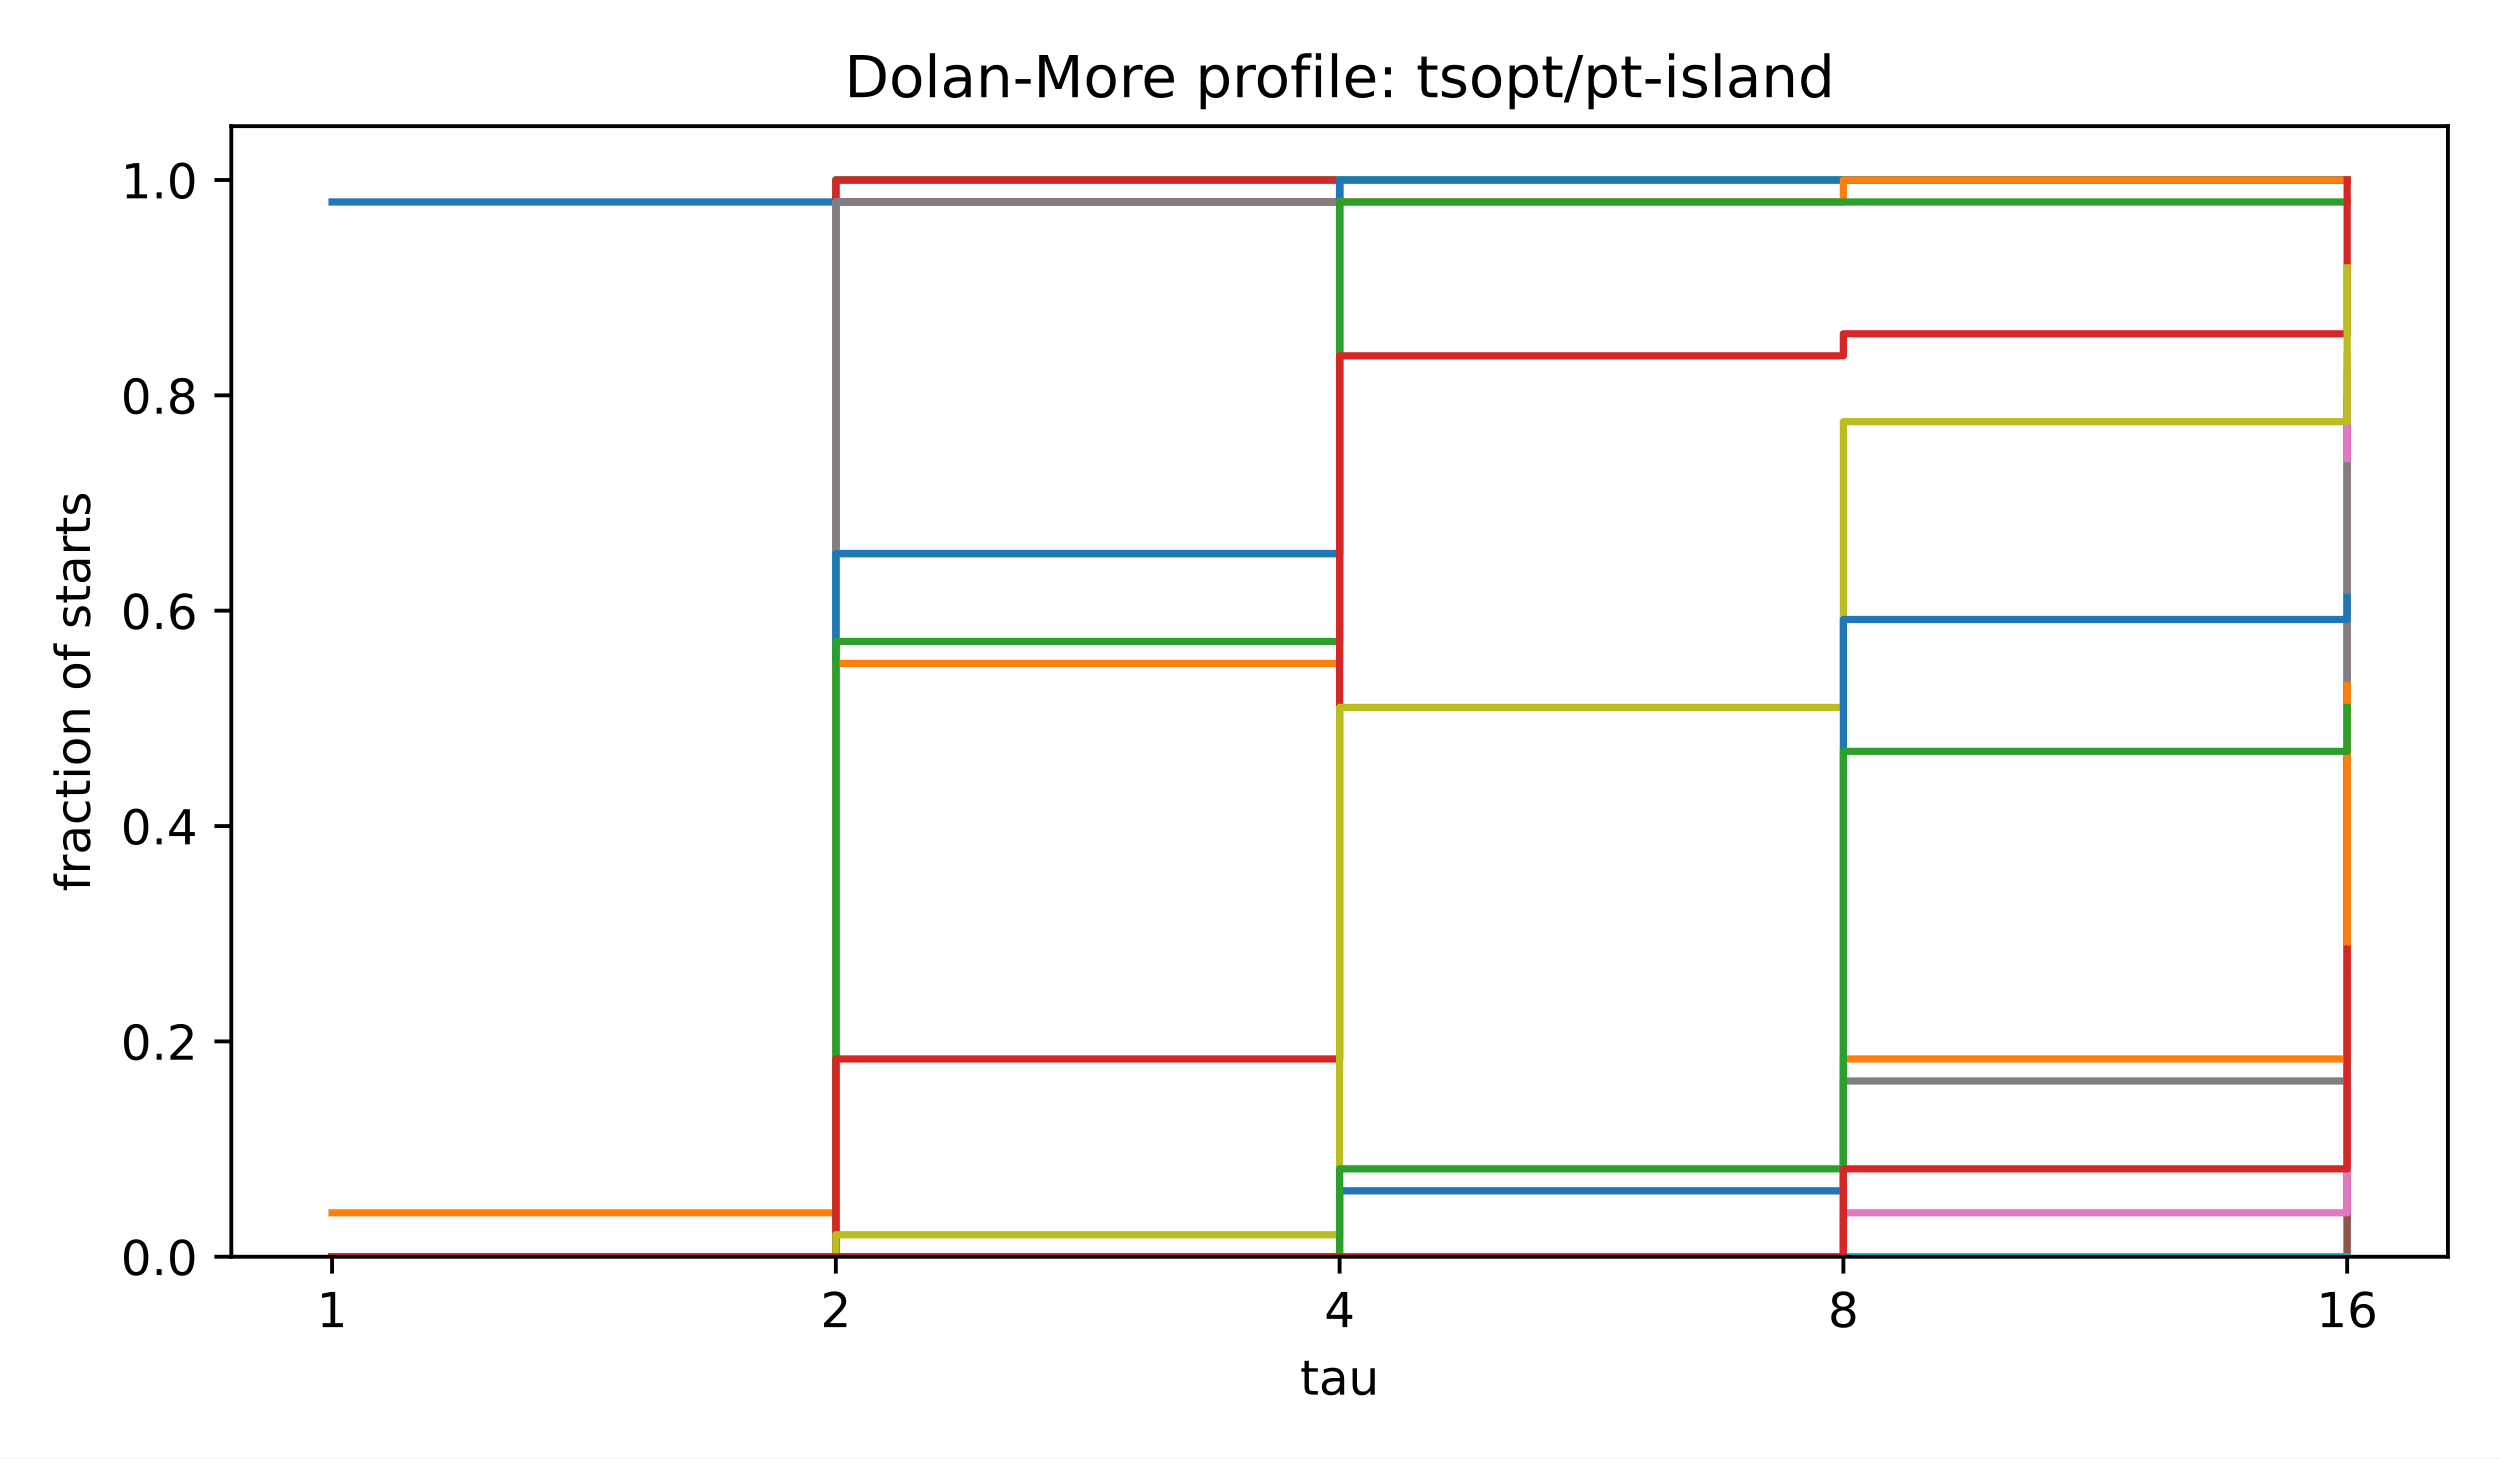
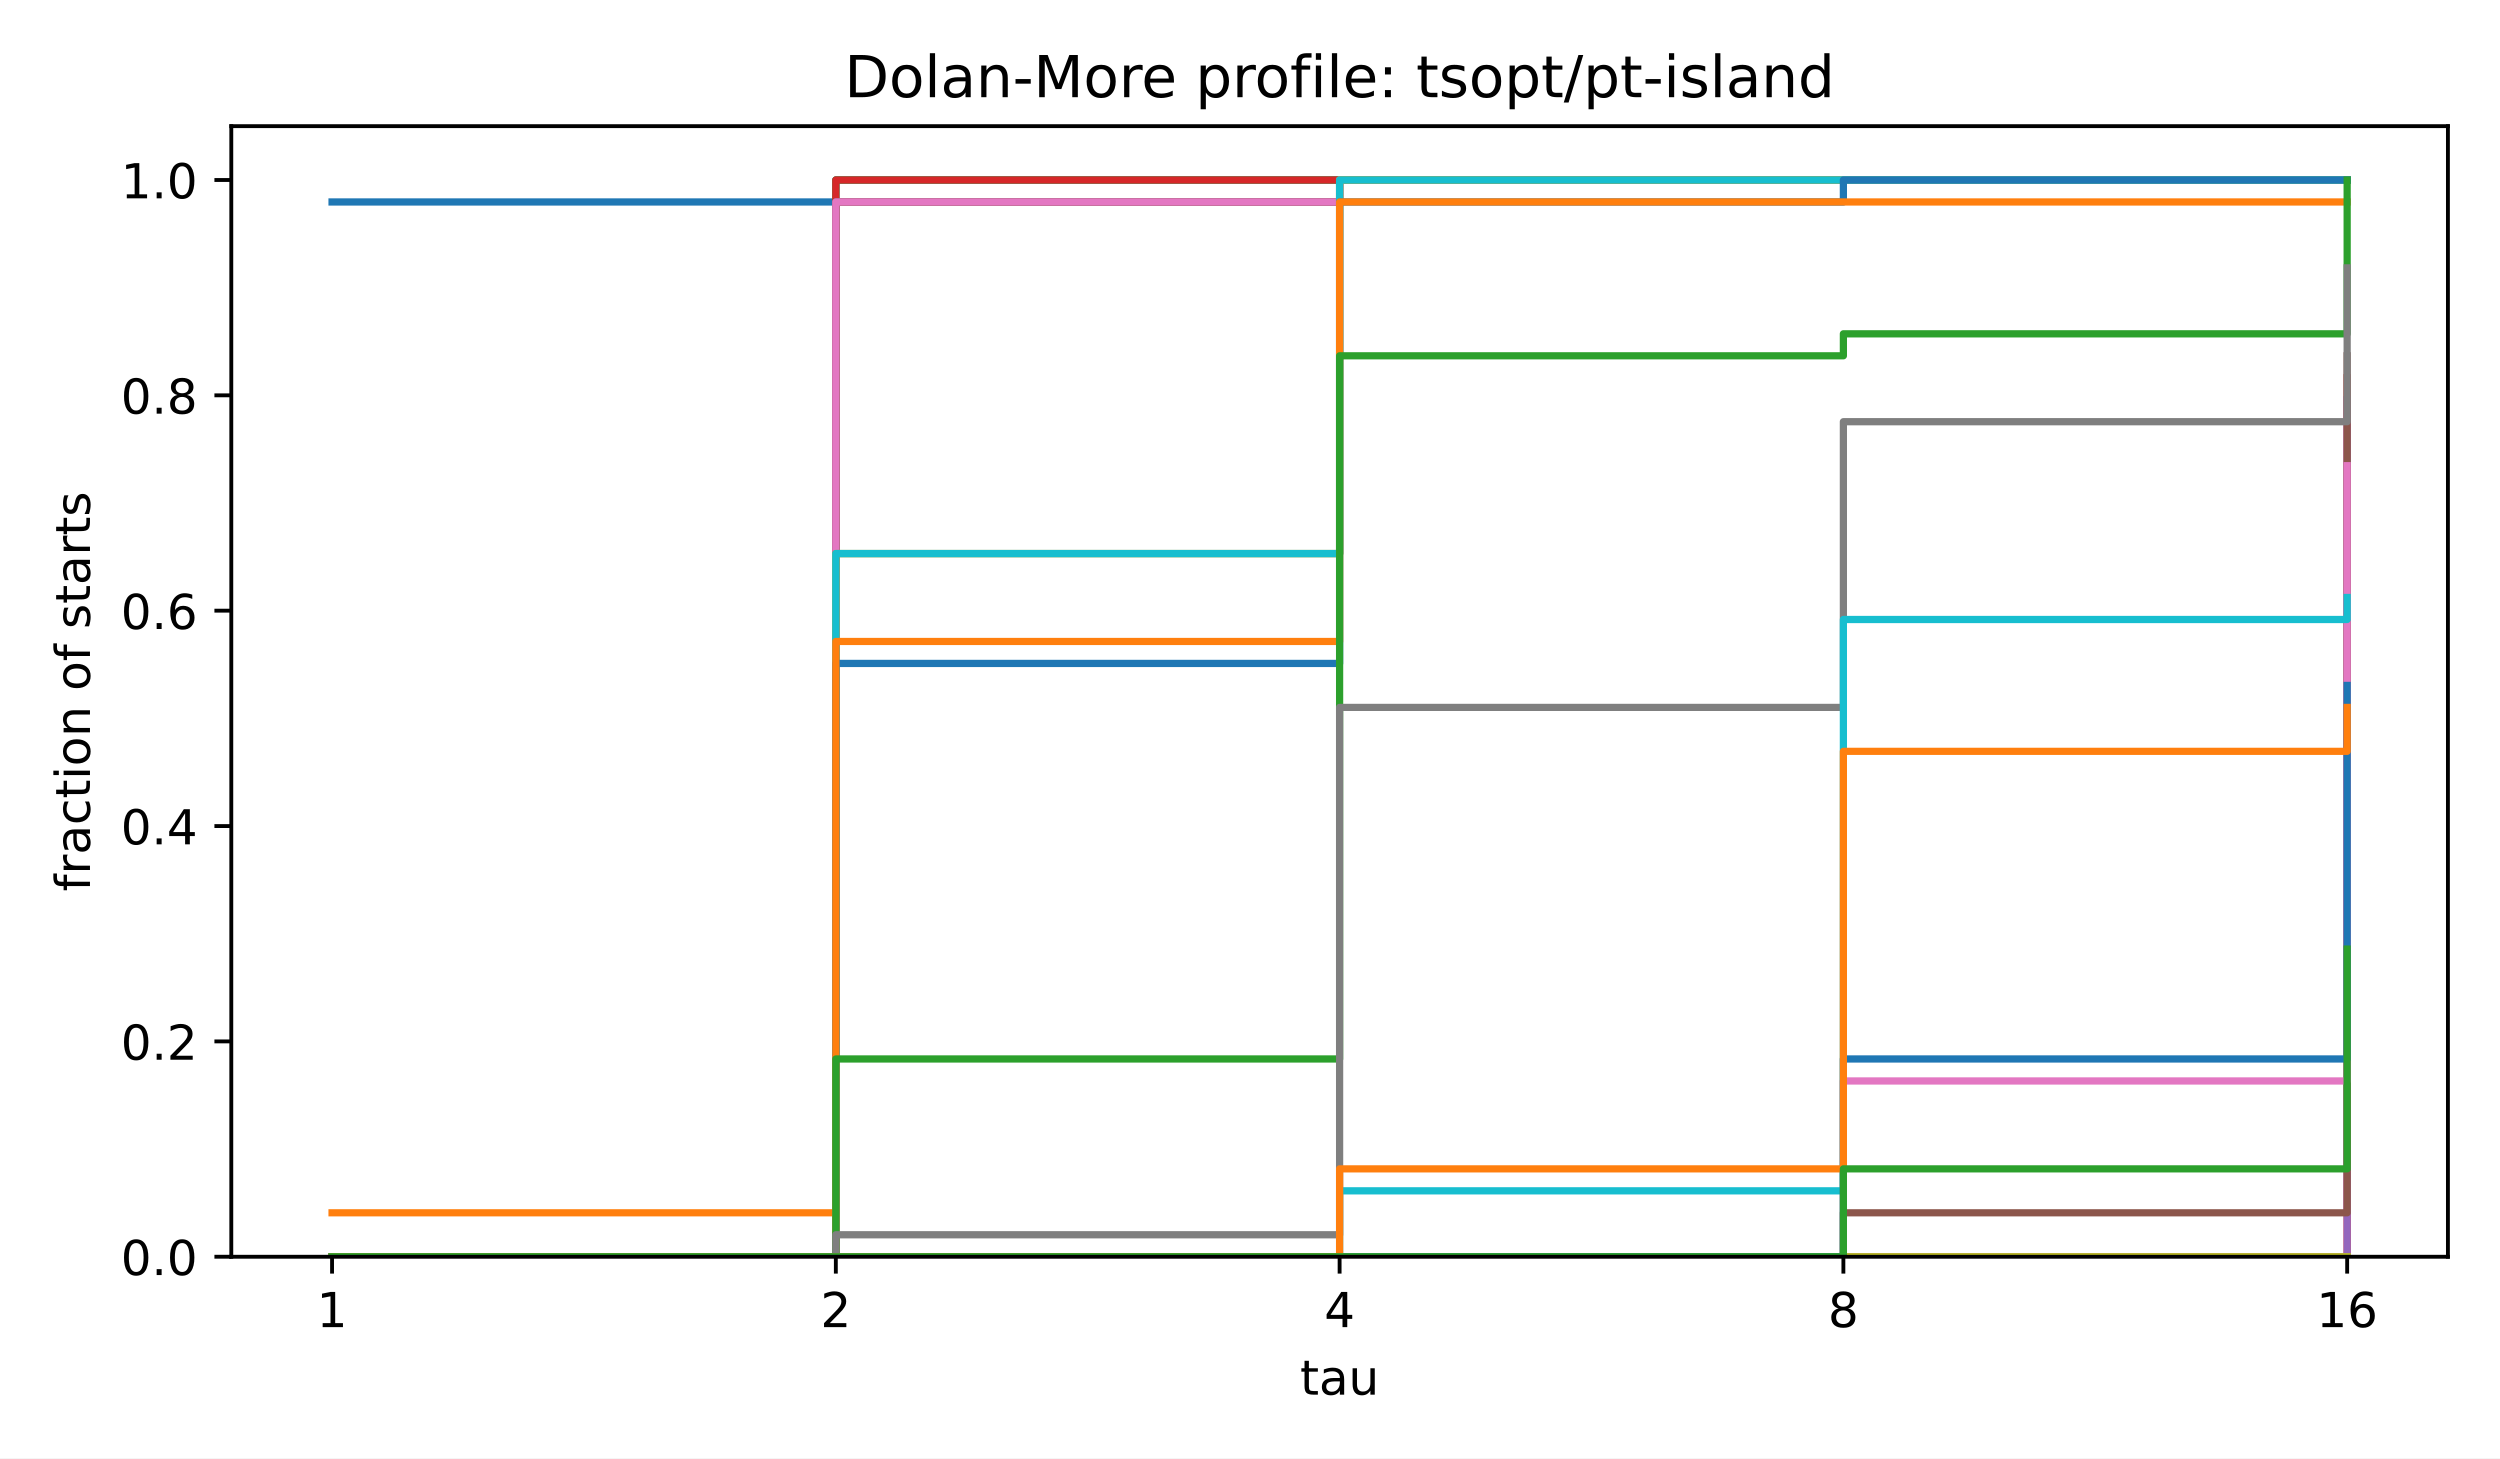
<svg xmlns="http://www.w3.org/2000/svg" xmlns:xlink="http://www.w3.org/1999/xlink" width="518.4pt" height="302.4pt" viewBox="0 0 518.4 302.4" version="1.1">
  <defs>
    <style type="text/css">*{stroke-linejoin: round; stroke-linecap: butt}</style>
  </defs>
  <g id="figure_1">
    <g id="patch_1">
      <path d="M 0 302.4  L 518.4 302.4  L 518.4 0  L 0 0  z " style="fill: #ffffff" />
    </g>
    <g id="axes_1">
      <g id="patch_2">
        <path d="M 47.962 260.6  L 507.6 260.6  L 507.6 26.16  L 47.962 26.16  z " style="fill: #ffffff" />
      </g>
      <g id="matplotlib.axis_1">
        <g id="xtick_1">
          <g id="line2d_1">
            <defs>
              <path id="m8ea4d47d77" d="M 0 0  L 0 3.5  " style="stroke: #000000; stroke-width: 0.8" />
            </defs>
            <g>
              <use xlink:href="#m8ea4d47d77" x="68.855" y="260.6" style="stroke: #000000; stroke-width: 0.8" />
            </g>
          </g>
          <g id="text_1">
            <text style="font-size: 10px; font-family: 'DejaVu Sans', 'Bitstream Vera Sans', 'Computer Modern Sans Serif', 'Lucida Grande', 'Verdana', 'Geneva', 'Lucid', 'Arial', 'Helvetica', 'Avant Garde', sans-serif; text-anchor: middle" x="68.855" y="275.198" transform="rotate(-0 68.85496 275.1977)">1</text>
          </g>
        </g>
        <g id="xtick_2">
          <g id="line2d_2">
            <g>
              <use xlink:href="#m8ea4d47d77" x="173.318" y="260.6" style="stroke: #000000; stroke-width: 0.8" />
            </g>
          </g>
          <g id="text_2">
            <text style="font-size: 10px; font-family: 'DejaVu Sans', 'Bitstream Vera Sans', 'Computer Modern Sans Serif', 'Lucida Grande', 'Verdana', 'Geneva', 'Lucid', 'Arial', 'Helvetica', 'Avant Garde', sans-serif; text-anchor: middle" x="173.318" y="275.198" transform="rotate(-0 173.3181 275.1977)">2</text>
          </g>
        </g>
        <g id="xtick_3">
          <g id="line2d_3">
            <g>
              <use xlink:href="#m8ea4d47d77" x="277.781" y="260.6" style="stroke: #000000; stroke-width: 0.8" />
            </g>
          </g>
          <g id="text_3">
            <text style="font-size: 10px; font-family: 'DejaVu Sans', 'Bitstream Vera Sans', 'Computer Modern Sans Serif', 'Lucida Grande', 'Verdana', 'Geneva', 'Lucid', 'Arial', 'Helvetica', 'Avant Garde', sans-serif; text-anchor: middle" x="277.781" y="275.198" transform="rotate(-0 277.7812 275.1977)">4</text>
          </g>
        </g>
        <g id="xtick_4">
          <g id="line2d_4">
            <g>
              <use xlink:href="#m8ea4d47d77" x="382.244" y="260.6" style="stroke: #000000; stroke-width: 0.8" />
            </g>
          </g>
          <g id="text_4">
            <text style="font-size: 10px; font-family: 'DejaVu Sans', 'Bitstream Vera Sans', 'Computer Modern Sans Serif', 'Lucida Grande', 'Verdana', 'Geneva', 'Lucid', 'Arial', 'Helvetica', 'Avant Garde', sans-serif; text-anchor: middle" x="382.244" y="275.198" transform="rotate(-0 382.2443 275.1977)">8</text>
          </g>
        </g>
        <g id="xtick_5">
          <g id="line2d_5">
            <g>
              <use xlink:href="#m8ea4d47d77" x="486.707" y="260.6" style="stroke: #000000; stroke-width: 0.8" />
            </g>
          </g>
          <g id="text_5">
            <text style="font-size: 10px; font-family: 'DejaVu Sans', 'Bitstream Vera Sans', 'Computer Modern Sans Serif', 'Lucida Grande', 'Verdana', 'Geneva', 'Lucid', 'Arial', 'Helvetica', 'Avant Garde', sans-serif; text-anchor: middle" x="486.707" y="275.198" transform="rotate(-0 486.7074 275.1977)">16</text>
          </g>
        </g>
        <g id="text_6">
          <text style="font-size: 10px; font-family: 'DejaVu Sans', 'Bitstream Vera Sans', 'Computer Modern Sans Serif', 'Lucida Grande', 'Verdana', 'Geneva', 'Lucid', 'Arial', 'Helvetica', 'Avant Garde', sans-serif; text-anchor: middle" x="277.781" y="289.198" transform="rotate(-0 277.7812 289.1977)">tau</text>
        </g>
      </g>
      <g id="matplotlib.axis_2">
        <g id="ytick_1">
          <g id="line2d_6">
            <defs>
              <path id="md659df78fa" d="M 0 0  L -3.5 0  " style="stroke: #000000; stroke-width: 0.8" />
            </defs>
            <g>
              <use xlink:href="#md659df78fa" x="47.962" y="260.6" style="stroke: #000000; stroke-width: 0.8" />
            </g>
          </g>
          <g id="text_7">
            <text style="font-size: 10px; font-family: 'DejaVu Sans', 'Bitstream Vera Sans', 'Computer Modern Sans Serif', 'Lucida Grande', 'Verdana', 'Geneva', 'Lucid', 'Arial', 'Helvetica', 'Avant Garde', sans-serif; text-anchor: end" x="40.962" y="264.399" transform="rotate(-0 40.96234 264.3988)">0.0</text>
          </g>
        </g>
        <g id="ytick_2">
          <g id="line2d_7">
            <g>
              <use xlink:href="#md659df78fa" x="47.962" y="215.945" style="stroke: #000000; stroke-width: 0.8" />
            </g>
          </g>
          <g id="text_8">
            <text style="font-size: 10px; font-family: 'DejaVu Sans', 'Bitstream Vera Sans', 'Computer Modern Sans Serif', 'Lucida Grande', 'Verdana', 'Geneva', 'Lucid', 'Arial', 'Helvetica', 'Avant Garde', sans-serif; text-anchor: end" x="40.962" y="219.744" transform="rotate(-0 40.96234 219.7436)">0.2</text>
          </g>
        </g>
        <g id="ytick_3">
          <g id="line2d_8">
            <g>
              <use xlink:href="#md659df78fa" x="47.962" y="171.29" style="stroke: #000000; stroke-width: 0.8" />
            </g>
          </g>
          <g id="text_9">
            <text style="font-size: 10px; font-family: 'DejaVu Sans', 'Bitstream Vera Sans', 'Computer Modern Sans Serif', 'Lucida Grande', 'Verdana', 'Geneva', 'Lucid', 'Arial', 'Helvetica', 'Avant Garde', sans-serif; text-anchor: end" x="40.962" y="175.088" transform="rotate(-0 40.96234 175.0884)">0.4</text>
          </g>
        </g>
        <g id="ytick_4">
          <g id="line2d_9">
            <g>
              <use xlink:href="#md659df78fa" x="47.962" y="126.634" style="stroke: #000000; stroke-width: 0.8" />
            </g>
          </g>
          <g id="text_10">
            <text style="font-size: 10px; font-family: 'DejaVu Sans', 'Bitstream Vera Sans', 'Computer Modern Sans Serif', 'Lucida Grande', 'Verdana', 'Geneva', 'Lucid', 'Arial', 'Helvetica', 'Avant Garde', sans-serif; text-anchor: end" x="40.962" y="130.433" transform="rotate(-0 40.96234 130.4331)">0.6</text>
          </g>
        </g>
        <g id="ytick_5">
          <g id="line2d_10">
            <g>
              <use xlink:href="#md659df78fa" x="47.962" y="81.979" style="stroke: #000000; stroke-width: 0.8" />
            </g>
          </g>
          <g id="text_11">
            <text style="font-size: 10px; font-family: 'DejaVu Sans', 'Bitstream Vera Sans', 'Computer Modern Sans Serif', 'Lucida Grande', 'Verdana', 'Geneva', 'Lucid', 'Arial', 'Helvetica', 'Avant Garde', sans-serif; text-anchor: end" x="40.962" y="85.778" transform="rotate(-0 40.96234 85.77788)">0.8</text>
          </g>
        </g>
        <g id="ytick_6">
          <g id="line2d_11">
            <g>
              <use xlink:href="#md659df78fa" x="47.962" y="37.324" style="stroke: #000000; stroke-width: 0.8" />
            </g>
          </g>
          <g id="text_12">
            <text style="font-size: 10px; font-family: 'DejaVu Sans', 'Bitstream Vera Sans', 'Computer Modern Sans Serif', 'Lucida Grande', 'Verdana', 'Geneva', 'Lucid', 'Arial', 'Helvetica', 'Avant Garde', sans-serif; text-anchor: end" x="40.962" y="41.123" transform="rotate(-0 40.96234 41.12264)">1.0</text>
          </g>
        </g>
        <g id="text_13">
          <text style="font-size: 10px; font-family: 'DejaVu Sans', 'Bitstream Vera Sans', 'Computer Modern Sans Serif', 'Lucida Grande', 'Verdana', 'Geneva', 'Lucid', 'Arial', 'Helvetica', 'Avant Garde', sans-serif; text-anchor: middle" x="18.657" y="143.38" transform="rotate(-90 18.65687 143.38)">fraction of starts</text>
        </g>
      </g>
      <g id="line2d_12">
        <path d="M 68.855 41.88  L 173.318 41.88  L 173.318 37.324  L 277.781 37.324  L 277.781 37.324  L 382.244 37.324  L 382.244 37.324  L 486.707 37.324  L 486.707 37.324  " clip-path="url(#p4e380cea4b)" style="fill: none; stroke: #1f77b4; stroke-width: 1.5; stroke-linecap: square" />
      </g>
      <g id="line2d_13">
        <path d="M 68.855 251.487  L 173.318 251.487  L 173.318 41.88  L 277.781 41.88  L 277.781 37.324  L 382.244 37.324  L 382.244 37.324  L 486.707 37.324  L 486.707 37.324  " clip-path="url(#p4e380cea4b)" style="fill: none; stroke: #ff7f0e; stroke-width: 1.5; stroke-linecap: square" />
      </g>
      <g id="line2d_14">
        <path d="M 68.855 260.6  L 173.318 260.6  L 173.318 37.324  L 277.781 37.324  L 277.781 37.324  L 382.244 37.324  L 382.244 37.324  L 486.707 37.324  L 486.707 37.324  " clip-path="url(#p4e380cea4b)" style="fill: none; stroke: #2ca02c; stroke-width: 1.5; stroke-linecap: square" />
      </g>
      <g id="line2d_15">
        <path d="M 68.855 260.6  L 173.318 260.6  L 173.318 37.324  L 277.781 37.324  L 277.781 37.324  L 382.244 37.324  L 382.244 37.324  L 486.707 37.324  L 486.707 37.324  " clip-path="url(#p4e380cea4b)" style="fill: none; stroke: #d62728; stroke-width: 1.5; stroke-linecap: square" />
      </g>
      <g id="line2d_16">
        <path d="M 68.855 260.6  L 173.318 260.6  L 173.318 41.88  L 277.781 41.88  L 277.781 37.324  L 382.244 37.324  L 382.244 37.324  L 486.707 37.324  L 486.707 37.324  " clip-path="url(#p4e380cea4b)" style="fill: none; stroke: #9467bd; stroke-width: 1.5; stroke-linecap: square" />
      </g>
      <g id="line2d_17">
        <path d="M 68.855 260.6  L 173.318 260.6  L 173.318 41.88  L 277.781 41.88  L 277.781 37.324  L 382.244 37.324  L 382.244 37.324  L 486.707 37.324  L 486.707 37.324  " clip-path="url(#p4e380cea4b)" style="fill: none; stroke: #8c564b; stroke-width: 1.5; stroke-linecap: square" />
      </g>
      <g id="line2d_18">
        <path d="M 68.855 260.6  L 173.318 260.6  L 173.318 41.88  L 277.781 41.88  L 277.781 37.324  L 382.244 37.324  L 382.244 37.324  L 486.707 37.324  L 486.707 37.324  " clip-path="url(#p4e380cea4b)" style="fill: none; stroke: #e377c2; stroke-width: 1.5; stroke-linecap: square" />
      </g>
      <g id="line2d_19">
-         <path d="M 68.855 260.6  L 173.318 260.6  L 173.318 41.88  L 277.781 41.88  L 277.781 37.324  L 382.244 37.324  L 382.244 37.324  L 486.707 37.324  L 486.707 37.324  " clip-path="url(#p4e380cea4b)" style="fill: none; stroke: #7f7f7f; stroke-width: 1.5; stroke-linecap: square" />
+         <path d="M 68.855 260.6  L 173.318 260.6  L 173.318 114.787  L 277.781 114.787  L 277.781 37.324  L 382.244 37.324  L 382.244 37.324  L 486.707 37.324  L 486.707 37.324  " clip-path="url(#p4e380cea4b)" style="fill: none; stroke: #7f7f7f; stroke-width: 1.5; stroke-linecap: square" />
      </g>
      <g id="line2d_20">
        <path d="M 68.855 260.6  L 173.318 260.6  L 173.318 114.787  L 277.781 114.787  L 277.781 37.324  L 382.244 37.324  L 382.244 37.324  L 486.707 37.324  L 486.707 37.324  " clip-path="url(#p4e380cea4b)" style="fill: none; stroke: #bcbd22; stroke-width: 1.5; stroke-linecap: square" />
      </g>
      <g id="line2d_21">
        <path d="M 68.855 260.6  L 173.318 260.6  L 173.318 114.787  L 277.781 114.787  L 277.781 37.324  L 382.244 37.324  L 382.244 37.324  L 486.707 37.324  L 486.707 37.324  " clip-path="url(#p4e380cea4b)" style="fill: none; stroke: #17becf; stroke-width: 1.5; stroke-linecap: square" />
      </g>
      <g id="line2d_22">
-         <path d="M 68.855 260.6  L 173.318 260.6  L 173.318 114.787  L 277.781 114.787  L 277.781 37.324  L 382.244 37.324  L 382.244 37.324  L 486.707 37.324  L 486.707 37.324  " clip-path="url(#p4e380cea4b)" style="fill: none; stroke: #1f77b4; stroke-width: 1.5; stroke-linecap: square" />
+         <path d="M 68.855 260.6  L 173.318 260.6  L 173.318 137.57  L 277.781 137.57  L 277.781 41.88  L 382.244 41.88  L 382.244 37.324  L 486.707 37.324  L 486.707 37.324  " clip-path="url(#p4e380cea4b)" style="fill: none; stroke: #1f77b4; stroke-width: 1.5; stroke-linecap: square" />
      </g>
      <g id="line2d_23">
-         <path d="M 68.855 260.6  L 173.318 260.6  L 173.318 137.57  L 277.781 137.57  L 277.781 41.88  L 382.244 41.88  L 382.244 37.324  L 486.707 37.324  L 486.707 37.324  " clip-path="url(#p4e380cea4b)" style="fill: none; stroke: #ff7f0e; stroke-width: 1.5; stroke-linecap: square" />
+         <path d="M 68.855 260.6  L 173.318 260.6  L 173.318 133.014  L 277.781 133.014  L 277.781 41.88  L 382.244 41.88  L 382.244 41.88  L 486.707 41.88  L 486.707 41.88  " clip-path="url(#p4e380cea4b)" style="fill: none; stroke: #ff7f0e; stroke-width: 1.5; stroke-linecap: square" />
      </g>
      <g id="line2d_24">
-         <path d="M 68.855 260.6  L 173.318 260.6  L 173.318 133.014  L 277.781 133.014  L 277.781 41.88  L 382.244 41.88  L 382.244 41.88  L 486.707 41.88  L 486.707 41.88  " clip-path="url(#p4e380cea4b)" style="fill: none; stroke: #2ca02c; stroke-width: 1.5; stroke-linecap: square" />
+         <path d="M 68.855 260.6  L 173.318 260.6  L 173.318 219.59  L 277.781 219.59  L 277.781 73.777  L 382.244 73.777  L 382.244 69.22  L 486.707 69.22  L 486.707 37.324  " clip-path="url(#p4e380cea4b)" style="fill: none; stroke: #2ca02c; stroke-width: 1.5; stroke-linecap: square" />
      </g>
      <g id="line2d_25">
-         <path d="M 68.855 260.6  L 173.318 260.6  L 173.318 219.59  L 277.781 219.59  L 277.781 73.777  L 382.244 73.777  L 382.244 69.22  L 486.707 69.22  L 486.707 37.324  " clip-path="url(#p4e380cea4b)" style="fill: none; stroke: #d62728; stroke-width: 1.5; stroke-linecap: square" />
+         <path d="M 68.855 260.6  L 173.318 260.6  L 173.318 260.6  L 277.781 260.6  L 277.781 260.6  L 382.244 260.6  L 382.244 260.6  L 486.707 260.6  L 486.707 78.334  " clip-path="url(#p4e380cea4b)" style="fill: none; stroke: #d62728; stroke-width: 1.5; stroke-linecap: square" />
      </g>
      <g id="line2d_26">
-         <path d="M 68.855 260.6  L 173.318 260.6  L 173.318 260.6  L 277.781 260.6  L 277.781 260.6  L 382.244 260.6  L 382.244 260.6  L 486.707 260.6  L 486.707 78.334  " clip-path="url(#p4e380cea4b)" style="fill: none; stroke: #9467bd; stroke-width: 1.5; stroke-linecap: square" />
+         <path d="M 68.855 260.6  L 173.318 260.6  L 173.318 260.6  L 277.781 260.6  L 277.781 260.6  L 382.244 260.6  L 382.244 260.6  L 486.707 260.6  L 486.707 82.89  " clip-path="url(#p4e380cea4b)" style="fill: none; stroke: #9467bd; stroke-width: 1.5; stroke-linecap: square" />
      </g>
      <g id="line2d_27">
-         <path d="M 68.855 260.6  L 173.318 260.6  L 173.318 260.6  L 277.781 260.6  L 277.781 260.6  L 382.244 260.6  L 382.244 260.6  L 486.707 260.6  L 486.707 82.89  " clip-path="url(#p4e380cea4b)" style="fill: none; stroke: #8c564b; stroke-width: 1.5; stroke-linecap: square" />
+         <path d="M 68.855 260.6  L 173.318 260.6  L 173.318 260.6  L 277.781 260.6  L 277.781 260.6  L 382.244 260.6  L 382.244 251.487  L 486.707 251.487  L 486.707 73.777  " clip-path="url(#p4e380cea4b)" style="fill: none; stroke: #8c564b; stroke-width: 1.5; stroke-linecap: square" />
      </g>
      <g id="line2d_28">
-         <path d="M 68.855 260.6  L 173.318 260.6  L 173.318 260.6  L 277.781 260.6  L 277.781 260.6  L 382.244 260.6  L 382.244 251.487  L 486.707 251.487  L 486.707 73.777  " clip-path="url(#p4e380cea4b)" style="fill: none; stroke: #e377c2; stroke-width: 1.5; stroke-linecap: square" />
+         <path d="M 68.855 260.6  L 173.318 260.6  L 173.318 260.6  L 277.781 260.6  L 277.781 260.6  L 382.244 260.6  L 382.244 224.147  L 486.707 224.147  L 486.707 96.56  " clip-path="url(#p4e380cea4b)" style="fill: none; stroke: #e377c2; stroke-width: 1.5; stroke-linecap: square" />
      </g>
      <g id="line2d_29">
-         <path d="M 68.855 260.6  L 173.318 260.6  L 173.318 260.6  L 277.781 260.6  L 277.781 260.6  L 382.244 260.6  L 382.244 224.147  L 486.707 224.147  L 486.707 96.56  " clip-path="url(#p4e380cea4b)" style="fill: none; stroke: #7f7f7f; stroke-width: 1.5; stroke-linecap: square" />
+         <path d="M 68.855 260.6  L 173.318 260.6  L 173.318 256.043  L 277.781 256.043  L 277.781 146.684  L 382.244 146.684  L 382.244 87.447  L 486.707 87.447  L 486.707 55.55  " clip-path="url(#p4e380cea4b)" style="fill: none; stroke: #7f7f7f; stroke-width: 1.5; stroke-linecap: square" />
      </g>
      <g id="line2d_30">
-         <path d="M 68.855 260.6  L 173.318 260.6  L 173.318 256.043  L 277.781 256.043  L 277.781 146.684  L 382.244 146.684  L 382.244 87.447  L 486.707 87.447  L 486.707 55.55  " clip-path="url(#p4e380cea4b)" style="fill: none; stroke: #bcbd22; stroke-width: 1.5; stroke-linecap: square" />
+         <path d="M 68.855 260.6  L 173.318 260.6  L 173.318 260.6  L 277.781 260.6  L 277.781 260.6  L 382.244 260.6  L 382.244 260.6  L 486.707 260.6  L 486.707 260.6  " clip-path="url(#p4e380cea4b)" style="fill: none; stroke: #bcbd22; stroke-width: 1.5; stroke-linecap: square" />
      </g>
      <g id="line2d_31">
-         <path d="M 68.855 260.6  L 173.318 260.6  L 173.318 260.6  L 277.781 260.6  L 277.781 260.6  L 382.244 260.6  L 382.244 260.6  L 486.707 260.6  L 486.707 260.6  " clip-path="url(#p4e380cea4b)" style="fill: none; stroke: #17becf; stroke-width: 1.5; stroke-linecap: square" />
+         <path d="M 68.855 260.6  L 173.318 260.6  L 173.318 260.6  L 277.781 260.6  L 277.781 246.93  L 382.244 246.93  L 382.244 128.457  L 486.707 128.457  L 486.707 123.9  " clip-path="url(#p4e380cea4b)" style="fill: none; stroke: #17becf; stroke-width: 1.5; stroke-linecap: square" />
      </g>
      <g id="line2d_32">
-         <path d="M 68.855 260.6  L 173.318 260.6  L 173.318 260.6  L 277.781 260.6  L 277.781 246.93  L 382.244 246.93  L 382.244 128.457  L 486.707 128.457  L 486.707 123.9  " clip-path="url(#p4e380cea4b)" style="fill: none; stroke: #1f77b4; stroke-width: 1.5; stroke-linecap: square" />
+         <path d="M 68.855 260.6  L 173.318 260.6  L 173.318 260.6  L 277.781 260.6  L 277.781 260.6  L 382.244 260.6  L 382.244 219.59  L 486.707 219.59  L 486.707 142.127  " clip-path="url(#p4e380cea4b)" style="fill: none; stroke: #1f77b4; stroke-width: 1.5; stroke-linecap: square" />
      </g>
      <g id="line2d_33">
-         <path d="M 68.855 260.6  L 173.318 260.6  L 173.318 260.6  L 277.781 260.6  L 277.781 260.6  L 382.244 260.6  L 382.244 219.59  L 486.707 219.59  L 486.707 142.127  " clip-path="url(#p4e380cea4b)" style="fill: none; stroke: #ff7f0e; stroke-width: 1.5; stroke-linecap: square" />
+         <path d="M 68.855 260.6  L 173.318 260.6  L 173.318 260.6  L 277.781 260.6  L 277.781 242.373  L 382.244 242.373  L 382.244 155.797  L 486.707 155.797  L 486.707 146.684  " clip-path="url(#p4e380cea4b)" style="fill: none; stroke: #ff7f0e; stroke-width: 1.5; stroke-linecap: square" />
      </g>
      <g id="line2d_34">
-         <path d="M 68.855 260.6  L 173.318 260.6  L 173.318 260.6  L 277.781 260.6  L 277.781 242.373  L 382.244 242.373  L 382.244 155.797  L 486.707 155.797  L 486.707 146.684  " clip-path="url(#p4e380cea4b)" style="fill: none; stroke: #2ca02c; stroke-width: 1.5; stroke-linecap: square" />
-       </g>
-       <g id="line2d_35">
-         <path d="M 68.855 260.6  L 173.318 260.6  L 173.318 260.6  L 277.781 260.6  L 277.781 260.6  L 382.244 260.6  L 382.244 242.373  L 486.707 242.373  L 486.707 196.807  " clip-path="url(#p4e380cea4b)" style="fill: none; stroke: #d62728; stroke-width: 1.5; stroke-linecap: square" />
+         <path d="M 68.855 260.6  L 173.318 260.6  L 173.318 260.6  L 277.781 260.6  L 277.781 260.6  L 382.244 260.6  L 382.244 242.373  L 486.707 242.373  L 486.707 196.807  " clip-path="url(#p4e380cea4b)" style="fill: none; stroke: #2ca02c; stroke-width: 1.5; stroke-linecap: square" />
      </g>
      <g id="patch_3">
        <path d="M 47.962 260.6  L 47.962 26.16  " style="fill: none; stroke: #000000; stroke-width: 0.8; stroke-linejoin: miter; stroke-linecap: square" />
      </g>
      <g id="patch_4">
        <path d="M 507.6 260.6  L 507.6 26.16  " style="fill: none; stroke: #000000; stroke-width: 0.8; stroke-linejoin: miter; stroke-linecap: square" />
      </g>
      <g id="patch_5">
        <path d="M 47.962 260.6  L 507.6 260.6  " style="fill: none; stroke: #000000; stroke-width: 0.8; stroke-linejoin: miter; stroke-linecap: square" />
      </g>
      <g id="patch_6">
        <path d="M 47.962 26.16  L 507.6 26.16  " style="fill: none; stroke: #000000; stroke-width: 0.8; stroke-linejoin: miter; stroke-linecap: square" />
      </g>
      <g id="text_14">
        <text style="font-size: 12px; font-family: 'DejaVu Sans', 'Bitstream Vera Sans', 'Computer Modern Sans Serif', 'Lucida Grande', 'Verdana', 'Geneva', 'Lucid', 'Arial', 'Helvetica', 'Avant Garde', sans-serif; text-anchor: middle" x="277.781" y="20.16" transform="rotate(-0 277.7812 20.16)">Dolan-More profile: tsopt/pt-island</text>
      </g>
    </g>
  </g>
  <defs>
    <clipPath id="p4e380cea4b">
      <rect x="47.962" y="26.16" width="459.638" height="234.44" />
    </clipPath>
  </defs>
</svg>
